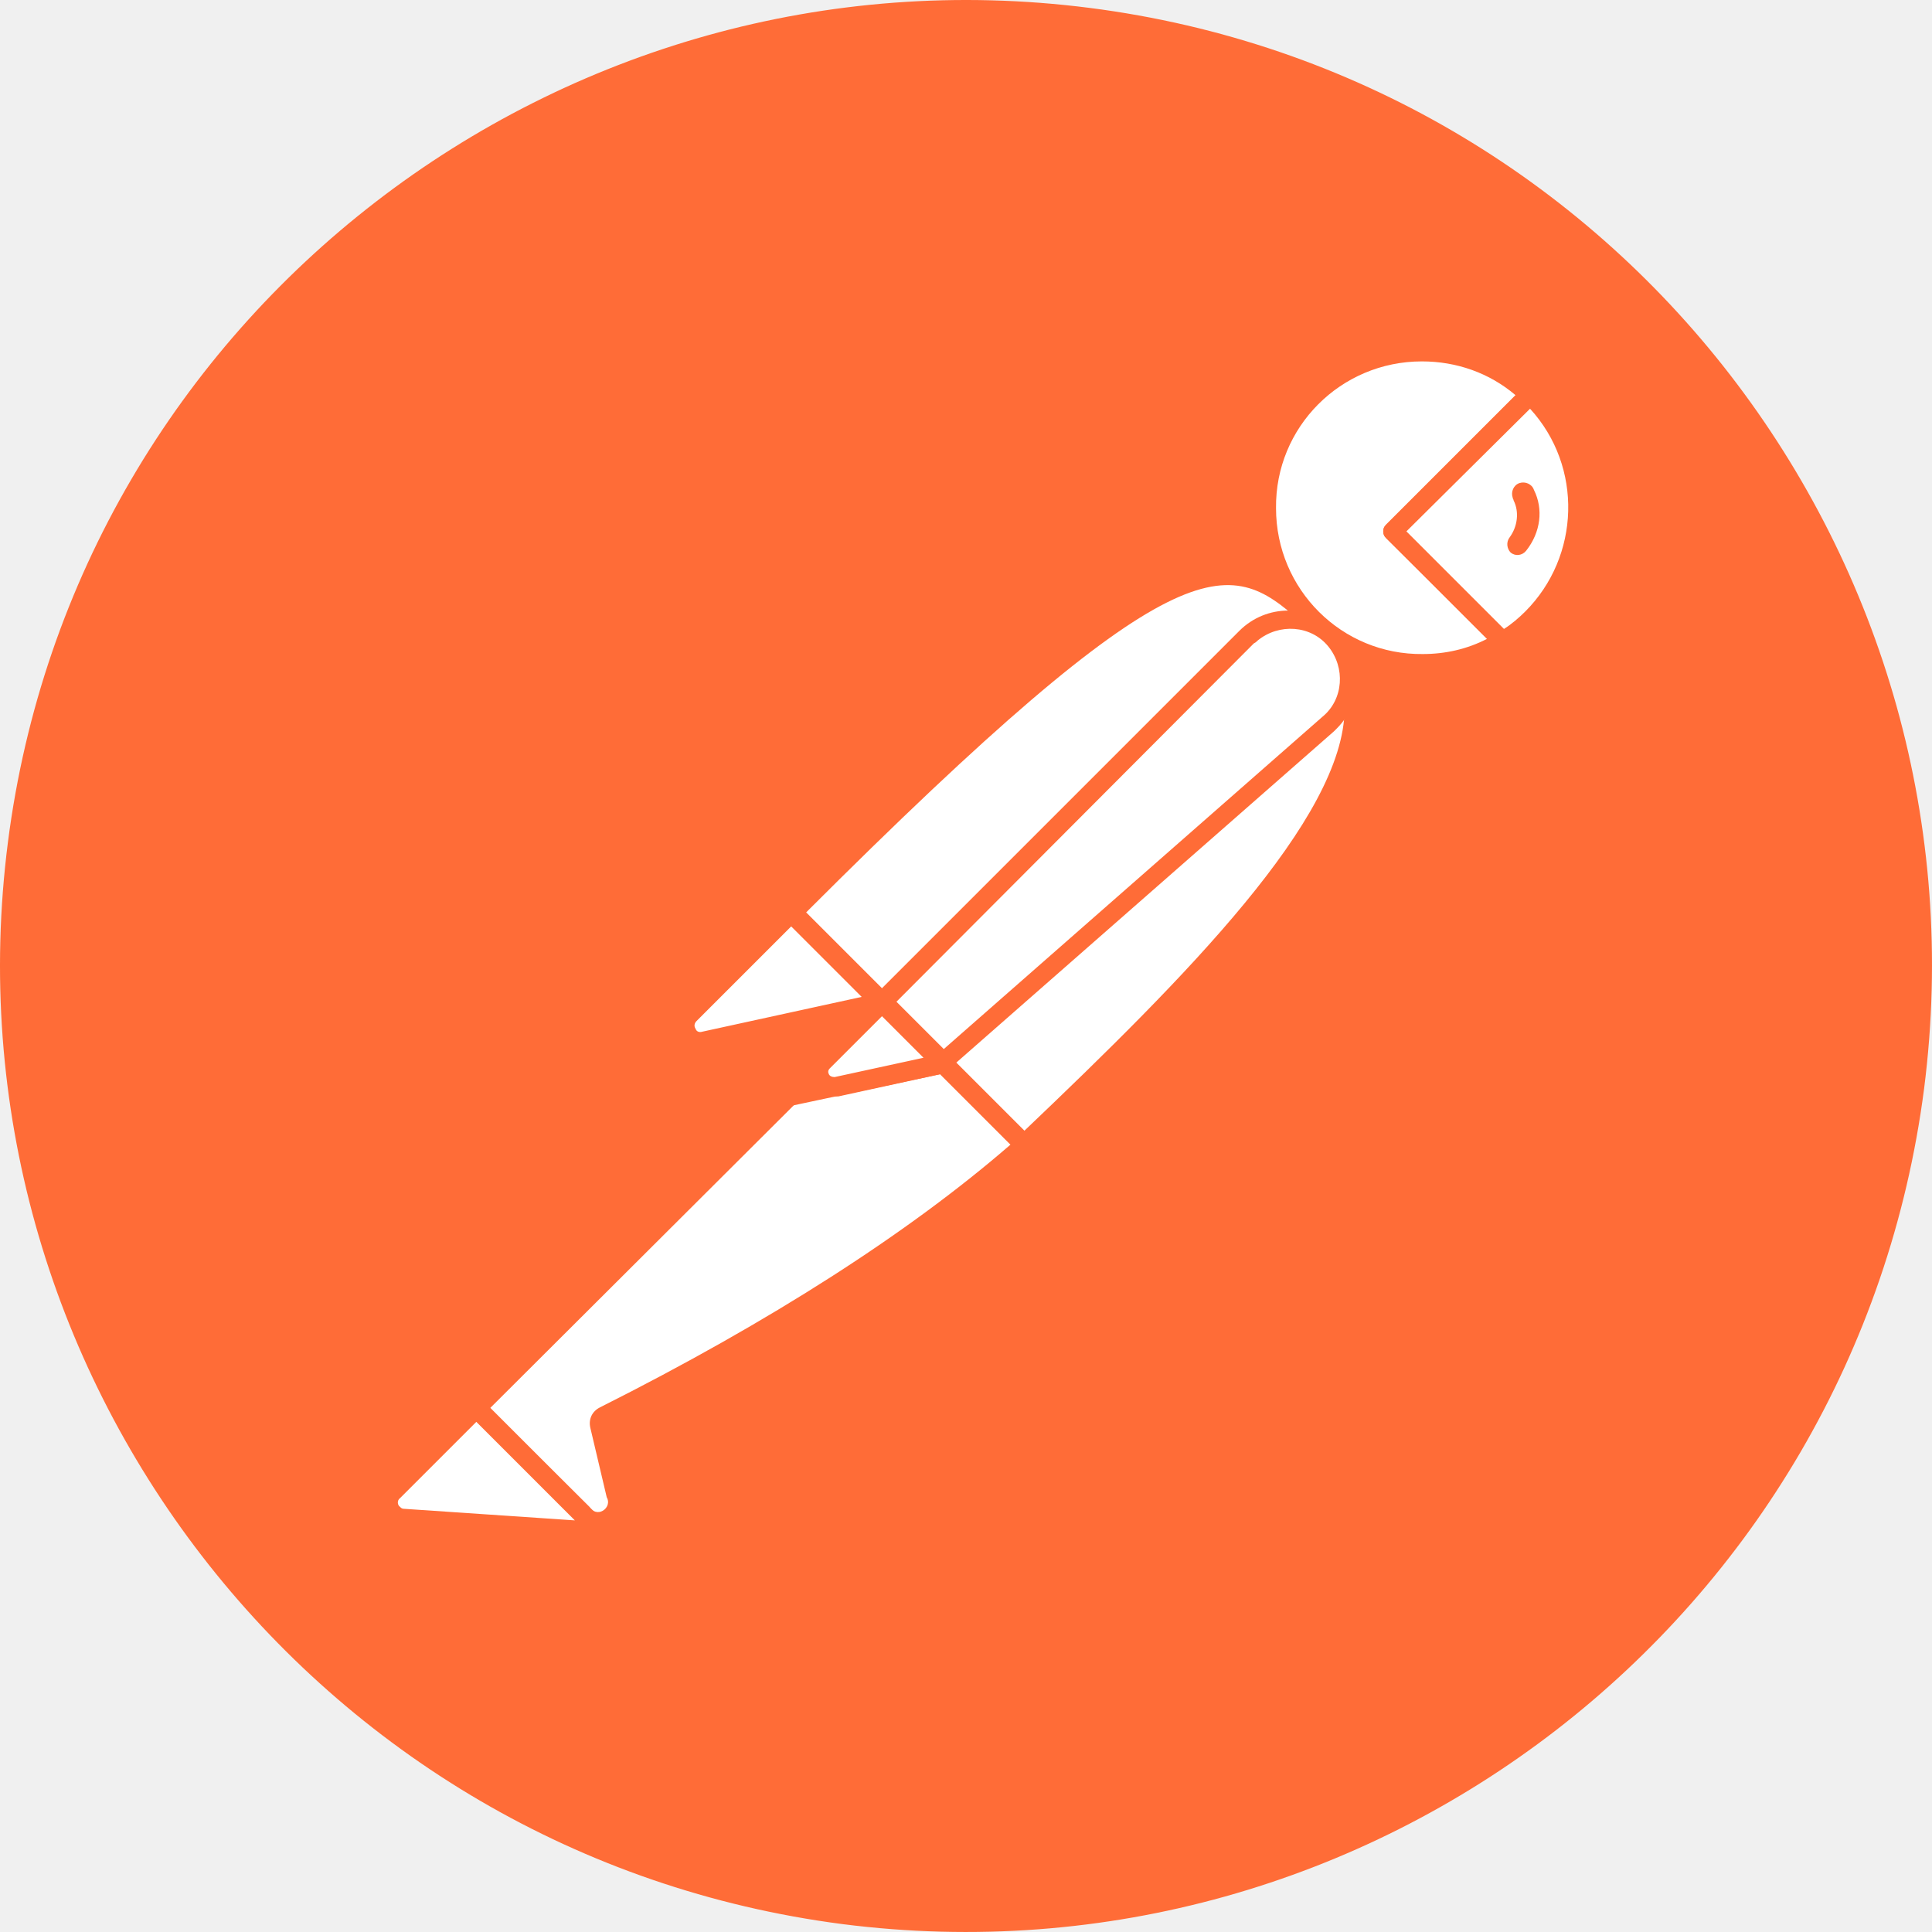
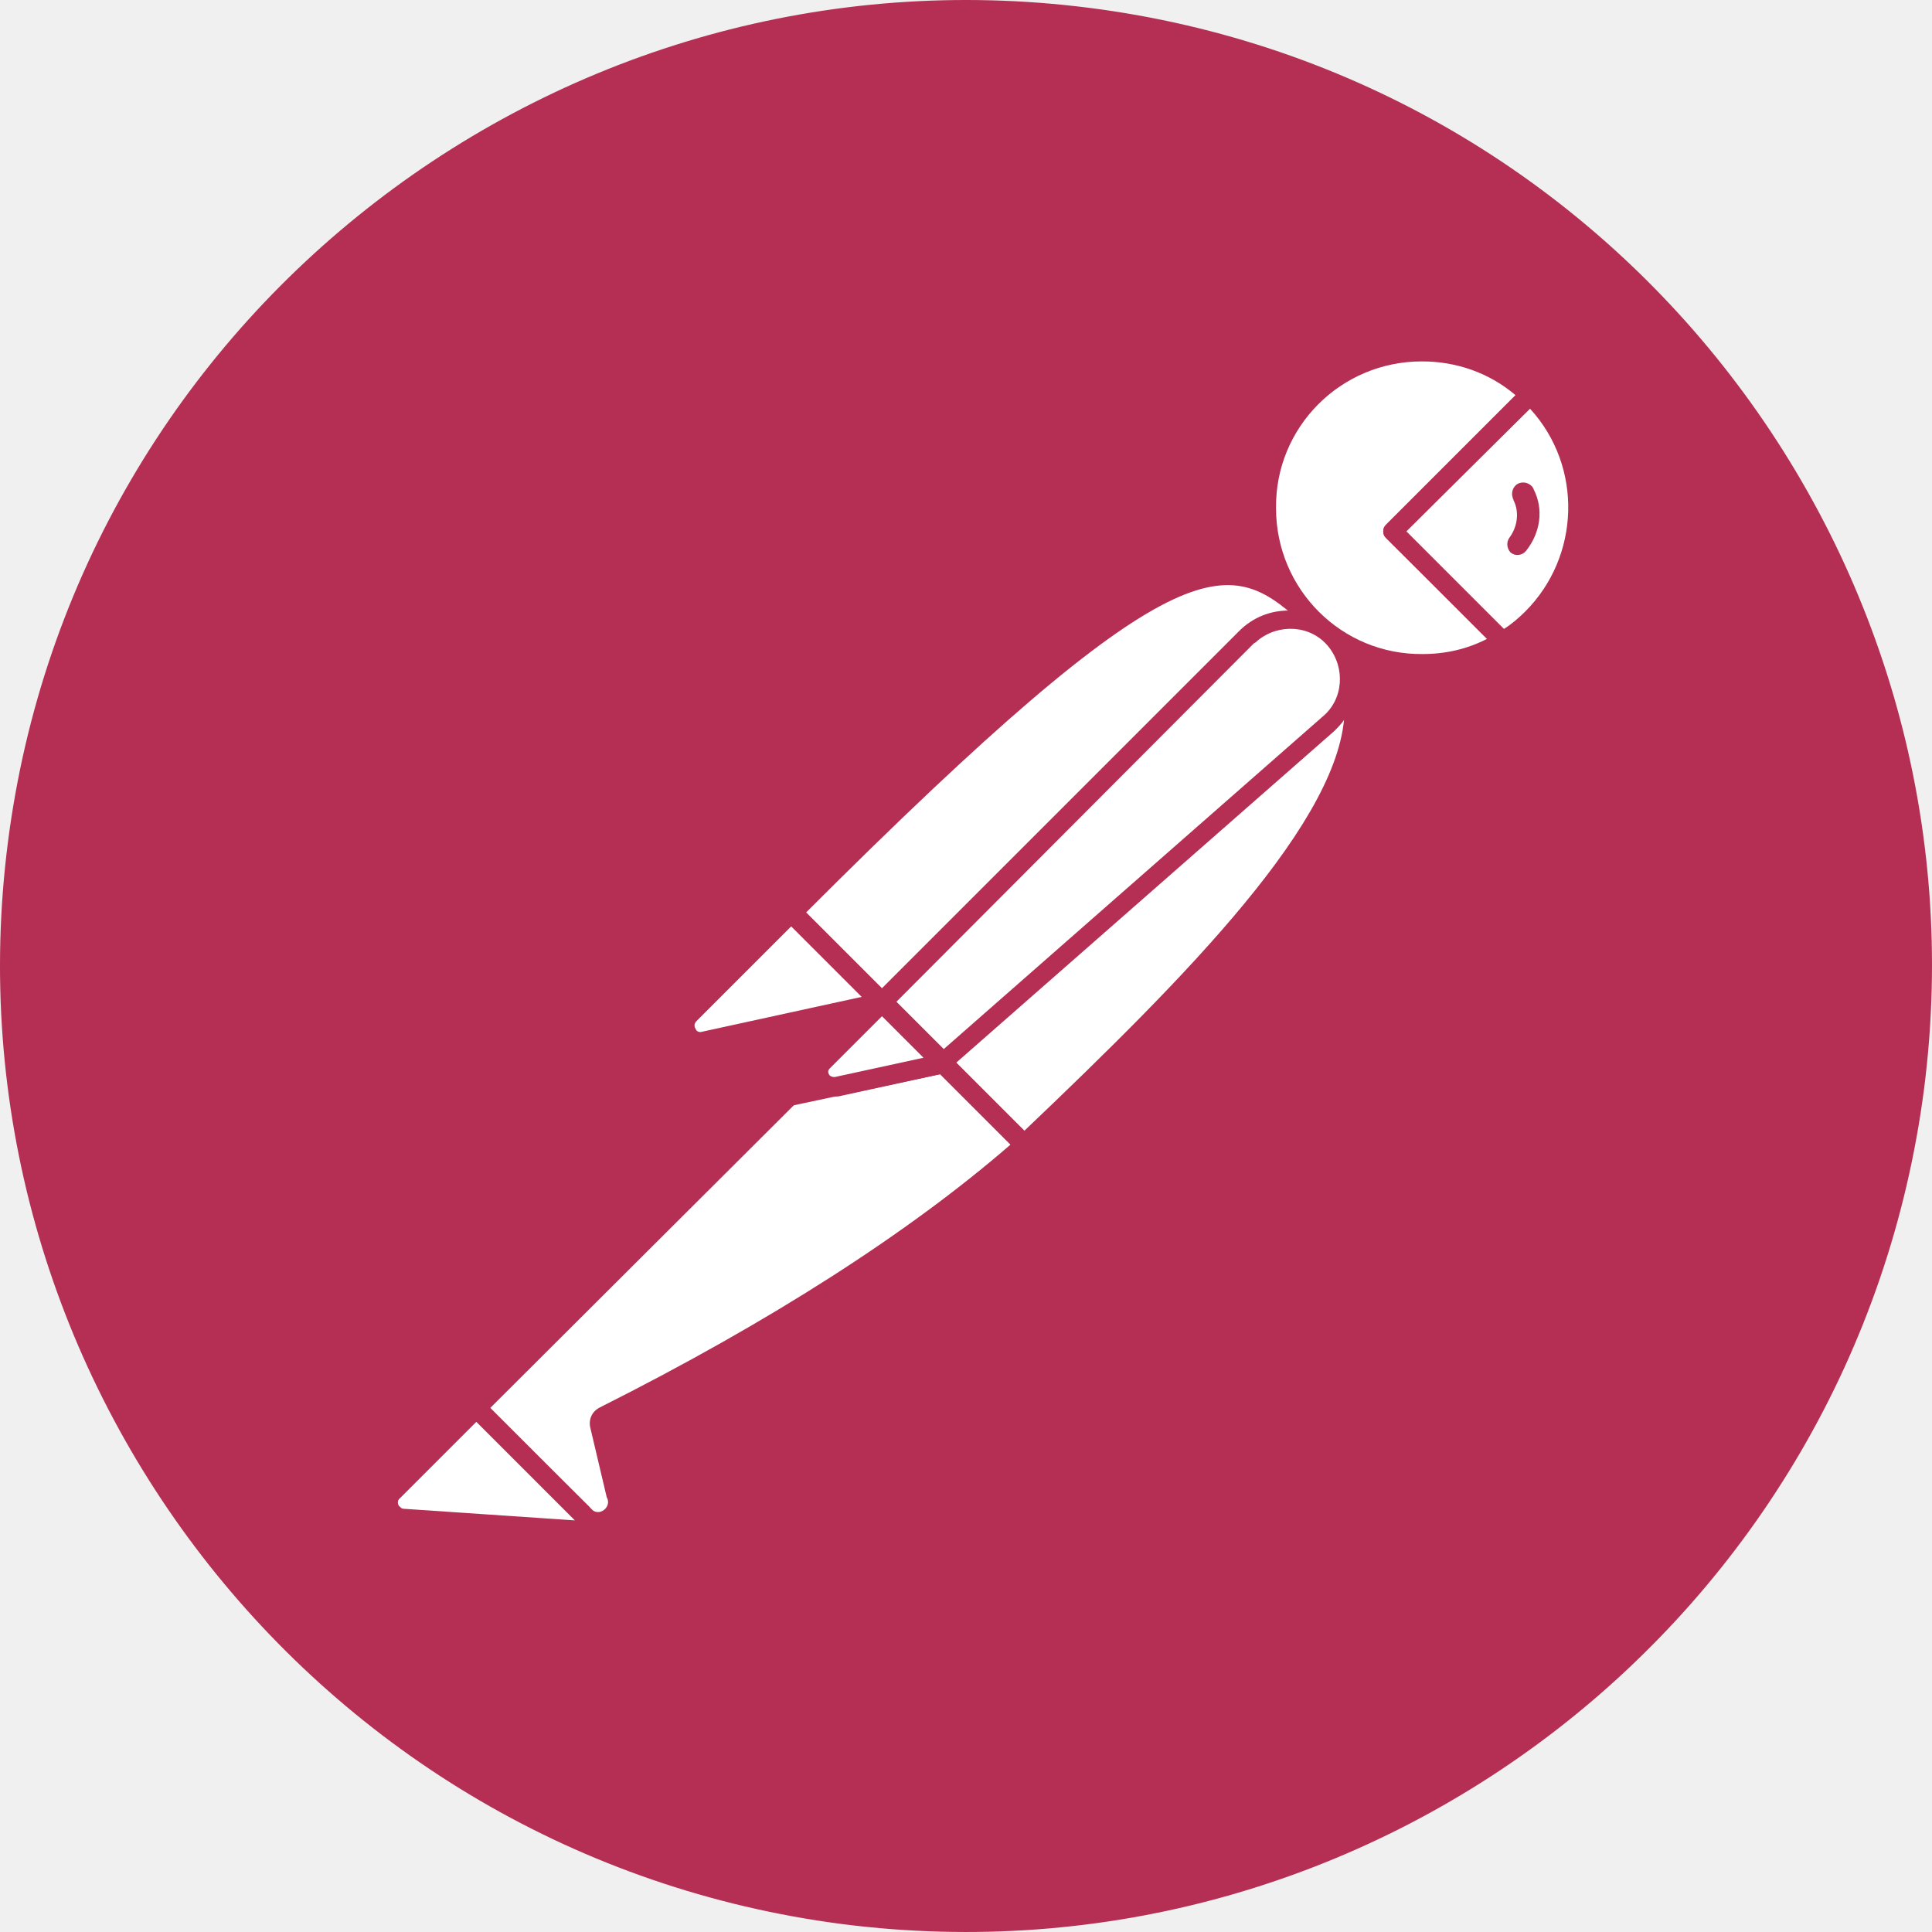
<svg xmlns="http://www.w3.org/2000/svg" width="70px" height="70px" viewBox="0 0 256 256" version="1.1" preserveAspectRatio="xMidYMid">
  <g>
-     <path d="M254.953,144.253 C263.912,74.122 214.384,10.005 144.381,1.047 C74.378,-7.912 10.005,41.616 1.047,111.619 C-7.912,181.622 41.616,245.867 111.619,254.953 C181.75,263.912 245.867,214.384 254.953,144.253 Z" fill="#FF6C37">
+     <path d="M254.953,144.253 C263.912,74.122 214.384,10.005 144.381,1.047 C74.378,-7.912 10.005,41.616 1.047,111.619 C-7.912,181.622 41.616,245.867 111.619,254.953 C181.75,263.912 245.867,214.384 254.953,144.253 Z" fill="#B42F53">

</path>
    <g transform="translate(50.18122, 45.19892)">
      <path d="M124.018,36.985 L70.012,90.992 L54.783,75.762 C107.893,22.652 113.14,27.259 124.018,36.985 L124.018,36.985 Z" fill="#FFFFFF">

</path>
-       <path d="M70.012,92.271 C69.628,92.271 69.372,92.143 69.116,91.887 L53.759,76.658 C53.247,76.146 53.247,75.378 53.759,74.867 C107.765,20.86 113.396,25.979 124.786,36.217 C125.042,36.473 125.17,36.729 125.17,37.113 C125.17,37.497 125.042,37.753 124.786,38.009 L70.78,91.887 C70.652,92.143 70.268,92.271 70.012,92.271 Z M56.575,75.762 L70.012,89.2 L122.099,37.113 C112.629,28.667 106.23,26.107 56.575,75.762 L56.575,75.762 Z" fill="#FF6C37">
+       <path d="M70.012,92.271 C69.628,92.271 69.372,92.143 69.116,91.887 L53.759,76.658 C53.247,76.146 53.247,75.378 53.759,74.867 C107.765,20.86 113.396,25.979 124.786,36.217 C125.042,36.473 125.17,36.729 125.17,37.113 C125.17,37.497 125.042,37.753 124.786,38.009 L70.78,91.887 C70.652,92.143 70.268,92.271 70.012,92.271 Z M56.575,75.762 L70.012,89.2 L122.099,37.113 C112.629,28.667 106.23,26.107 56.575,75.762 L56.575,75.762 Z" fill="#B42F53">

</path>
      <path d="M85.497,106.477 L70.78,91.759 L124.786,37.753 C139.248,52.343 117.62,76.018 85.497,106.477 Z" fill="#FFFFFF">

</path>
-       <path d="M85.497,107.757 C85.113,107.757 84.858,107.629 84.602,107.373 L69.884,92.655 C69.628,92.399 69.628,92.143 69.628,91.759 C69.628,91.376 69.756,91.12 70.012,90.864 L124.018,36.857 C124.53,36.345 125.298,36.345 125.81,36.857 C129.138,39.929 130.929,44.28 130.801,48.759 C130.545,62.965 114.42,81.009 86.521,107.373 C86.137,107.629 85.753,107.757 85.497,107.757 L85.497,107.757 Z M72.572,91.759 C80.762,100.078 84.218,103.405 85.497,104.685 C106.998,84.209 127.858,63.221 127.986,48.759 C128.114,45.432 126.834,42.104 124.658,39.545 L72.572,91.759 Z" fill="#FF6C37">
+       <path d="M85.497,107.757 C85.113,107.757 84.858,107.629 84.602,107.373 L69.884,92.655 C69.628,92.399 69.628,92.143 69.628,91.759 C69.628,91.376 69.756,91.12 70.012,90.864 L124.018,36.857 C124.53,36.345 125.298,36.345 125.81,36.857 C129.138,39.929 130.929,44.28 130.801,48.759 C130.545,62.965 114.42,81.009 86.521,107.373 C86.137,107.629 85.753,107.757 85.497,107.757 L85.497,107.757 Z M72.572,91.759 C80.762,100.078 84.218,103.405 85.497,104.685 C106.998,84.209 127.858,63.221 127.986,48.759 C128.114,45.432 126.834,42.104 124.658,39.545 L72.572,91.759 Z" fill="#B42F53">

</path>
      <path d="M55.039,76.146 L65.917,87.024 C66.173,87.28 66.173,87.536 65.917,87.792 C65.789,87.92 65.789,87.92 65.661,87.92 L43.137,92.783 C41.985,92.911 40.961,92.143 40.705,90.992 C40.577,90.352 40.833,89.712 41.217,89.328 L54.271,76.274 C54.527,76.018 54.911,75.89 55.039,76.146 Z" fill="#FFFFFF">

</path>
-       <path d="M42.753,94.063 C40.833,94.063 39.426,92.527 39.426,90.608 C39.426,89.712 39.81,88.816 40.45,88.176 L53.503,75.122 C54.271,74.483 55.295,74.483 56.063,75.122 L66.941,86 C67.709,86.64 67.709,87.792 66.941,88.56 C66.685,88.816 66.429,88.944 66.045,89.072 L43.521,93.935 C43.265,93.935 43.009,94.063 42.753,94.063 L42.753,94.063 Z M54.655,77.554 L42.113,90.096 C41.857,90.352 41.729,90.736 41.985,91.12 C42.113,91.504 42.497,91.631 42.881,91.504 L63.997,86.896 L54.655,77.554 Z" fill="#FF6C37">
+       <path d="M42.753,94.063 C40.833,94.063 39.426,92.527 39.426,90.608 C39.426,89.712 39.81,88.816 40.45,88.176 L53.503,75.122 C54.271,74.483 55.295,74.483 56.063,75.122 L66.941,86 C67.709,86.64 67.709,87.792 66.941,88.56 C66.685,88.816 66.429,88.944 66.045,89.072 L43.521,93.935 C43.265,93.935 43.009,94.063 42.753,94.063 L42.753,94.063 Z M54.655,77.554 L42.113,90.096 C41.857,90.352 41.729,90.736 41.985,91.12 C42.113,91.504 42.497,91.631 42.881,91.504 L63.997,86.896 L54.655,77.554 Z" fill="#B42F53">

</path>
      <path d="M152.557,7.039 C144.367,-0.896 131.185,-0.64 123.251,7.679 C115.316,15.997 115.572,29.051 123.89,36.985 C130.673,43.512 140.911,44.664 148.974,39.801 L134.385,25.211 L152.557,7.039 Z" fill="#FFFFFF">

</path>
-       <path d="M138.224,44.024 C126.066,44.024 116.212,34.17 116.212,22.012 C116.212,9.854 126.066,-1.81866161e-14 138.224,-1.81866161e-14 C143.855,-1.81866161e-14 149.358,2.176 153.453,6.143 C153.709,6.399 153.837,6.655 153.837,7.039 C153.837,7.423 153.709,7.679 153.453,7.935 L136.176,25.211 L149.742,38.777 C150.254,39.289 150.254,40.057 149.742,40.569 C149.614,40.697 149.614,40.697 149.486,40.825 C146.158,42.872 142.191,44.024 138.224,44.024 Z M138.224,2.688 C127.474,2.688 118.771,11.39 118.899,22.14 C118.899,32.89 127.602,41.593 138.352,41.465 C141.295,41.465 144.239,40.825 146.926,39.417 L133.489,26.107 C133.233,25.851 133.105,25.595 133.105,25.211 C133.105,24.828 133.233,24.572 133.489,24.316 L150.638,7.167 C147.182,4.223 142.831,2.688 138.224,2.688 L138.224,2.688 Z" fill="#FF6C37">
+       <path d="M138.224,44.024 C126.066,44.024 116.212,34.17 116.212,22.012 C116.212,9.854 126.066,-1.81866161e-14 138.224,-1.81866161e-14 C143.855,-1.81866161e-14 149.358,2.176 153.453,6.143 C153.709,6.399 153.837,6.655 153.837,7.039 C153.837,7.423 153.709,7.679 153.453,7.935 L136.176,25.211 L149.742,38.777 C150.254,39.289 150.254,40.057 149.742,40.569 C149.614,40.697 149.614,40.697 149.486,40.825 C146.158,42.872 142.191,44.024 138.224,44.024 Z M138.224,2.688 C127.474,2.688 118.771,11.39 118.899,22.14 C118.899,32.89 127.602,41.593 138.352,41.465 C141.295,41.465 144.239,40.825 146.926,39.417 L133.489,26.107 C133.233,25.851 133.105,25.595 133.105,25.211 C133.105,24.828 133.233,24.572 133.489,24.316 L150.638,7.167 C147.182,4.223 142.831,2.688 138.224,2.688 L138.224,2.688 Z" fill="#B42F53">

</path>
      <path d="M152.941,7.423 L152.685,7.167 L134.385,25.211 L148.846,39.673 C150.254,38.777 151.661,37.753 152.813,36.601 C161.004,28.539 161.004,15.485 152.941,7.423 L152.941,7.423 Z" fill="#FFFFFF">

</path>
-       <path d="M148.974,41.081 C148.59,41.081 148.334,40.953 148.078,40.697 L133.489,26.107 C133.233,25.851 133.105,25.595 133.105,25.211 C133.105,24.828 133.233,24.572 133.489,24.316 L151.661,6.143 C152.173,5.631 152.941,5.631 153.453,6.143 L153.837,6.399 C162.412,14.973 162.412,28.795 153.965,37.497 C152.685,38.777 151.278,39.929 149.742,40.825 C149.358,40.953 149.102,41.081 148.974,41.081 L148.974,41.081 Z M136.176,25.211 L149.102,38.137 C150.126,37.497 151.15,36.601 151.917,35.834 C159.212,28.539 159.596,16.637 152.557,8.958 L136.176,25.211 Z" fill="#FF6C37">
+       <path d="M148.974,41.081 C148.59,41.081 148.334,40.953 148.078,40.697 L133.489,26.107 C133.233,25.851 133.105,25.595 133.105,25.211 C133.105,24.828 133.233,24.572 133.489,24.316 L151.661,6.143 C152.173,5.631 152.941,5.631 153.453,6.143 L153.837,6.399 C162.412,14.973 162.412,28.795 153.965,37.497 C152.685,38.777 151.278,39.929 149.742,40.825 C149.358,40.953 149.102,41.081 148.974,41.081 L148.974,41.081 Z M136.176,25.211 L149.102,38.137 C150.126,37.497 151.15,36.601 151.917,35.834 C159.212,28.539 159.596,16.637 152.557,8.958 L136.176,25.211 Z" fill="#B42F53">

</path>
      <path d="M126.194,39.289 C123.123,36.217 118.132,36.217 115.06,39.289 L66.813,87.536 L74.875,95.599 L125.938,50.807 C129.266,47.991 129.521,43 126.706,39.673 C126.45,39.545 126.322,39.417 126.194,39.289 L126.194,39.289 Z" fill="#FFFFFF">

</path>
-       <path d="M74.747,96.879 C74.363,96.879 74.107,96.751 73.851,96.495 L65.789,88.432 C65.277,87.92 65.277,87.152 65.789,86.64 L114.036,38.393 C117.62,34.81 123.379,34.81 126.962,38.393 C130.545,41.976 130.545,47.735 126.962,51.319 C126.834,51.447 126.706,51.575 126.578,51.703 L75.515,96.495 C75.387,96.751 75.131,96.879 74.747,96.879 L74.747,96.879 Z M68.604,87.536 L74.875,93.807 L125.042,49.783 C127.858,47.479 128.114,43.256 125.81,40.441 C123.507,37.625 119.283,37.369 116.468,39.673 C116.34,39.801 116.212,39.929 115.956,40.057 L68.604,87.536 Z" fill="#FF6C37">
+       <path d="M74.747,96.879 C74.363,96.879 74.107,96.751 73.851,96.495 L65.789,88.432 C65.277,87.92 65.277,87.152 65.789,86.64 L114.036,38.393 C117.62,34.81 123.379,34.81 126.962,38.393 C130.545,41.976 130.545,47.735 126.962,51.319 C126.834,51.447 126.706,51.575 126.578,51.703 L75.515,96.495 C75.387,96.751 75.131,96.879 74.747,96.879 L74.747,96.879 Z M68.604,87.536 L74.875,93.807 L125.042,49.783 C127.858,47.479 128.114,43.256 125.81,40.441 C123.507,37.625 119.283,37.369 116.468,39.673 C116.34,39.801 116.212,39.929 115.956,40.057 L68.604,87.536 Z" fill="#B42F53">

</path>
      <path d="M29.827,142.438 C29.316,142.694 29.06,143.206 29.188,143.718 L31.363,152.932 C31.875,154.212 31.107,155.748 29.699,156.132 C28.676,156.516 27.524,156.132 26.884,155.364 L12.806,141.415 L58.75,95.471 L74.619,95.727 L85.369,106.477 C82.81,108.652 67.325,123.626 29.827,142.438 L29.827,142.438 Z" fill="#FFFFFF">

</path>
-       <path d="M28.804,157.412 C27.78,157.412 26.756,157.028 26.116,156.26 L12.167,142.31 C11.911,142.054 11.783,141.798 11.783,141.415 C11.783,141.031 11.911,140.775 12.167,140.519 L58.11,94.575 C58.366,94.319 58.75,94.191 59.006,94.191 L74.875,94.447 C75.259,94.447 75.515,94.575 75.771,94.831 L86.521,105.581 C86.777,105.837 86.905,106.221 86.905,106.605 C86.905,106.989 86.777,107.245 86.393,107.501 L85.497,108.268 C71.932,120.17 53.503,132.072 30.595,143.462 L32.771,152.549 C33.155,154.212 32.387,156.004 30.851,156.9 C30.083,157.284 29.443,157.412 28.804,157.412 Z M14.726,141.415 L27.908,154.468 C28.292,155.108 29.06,155.364 29.699,154.98 C30.339,154.596 30.595,153.828 30.211,153.188 L28.036,143.974 C27.78,142.822 28.292,141.798 29.316,141.287 C51.967,129.897 70.268,118.123 83.706,106.477 L74.235,97.007 L59.518,96.751 L14.726,141.415 Z" fill="#FF6C37">
+       <path d="M28.804,157.412 C27.78,157.412 26.756,157.028 26.116,156.26 L12.167,142.31 C11.911,142.054 11.783,141.798 11.783,141.415 C11.783,141.031 11.911,140.775 12.167,140.519 L58.11,94.575 C58.366,94.319 58.75,94.191 59.006,94.191 L74.875,94.447 C75.259,94.447 75.515,94.575 75.771,94.831 L86.521,105.581 C86.777,105.837 86.905,106.221 86.905,106.605 C86.905,106.989 86.777,107.245 86.393,107.501 L85.497,108.268 C71.932,120.17 53.503,132.072 30.595,143.462 L32.771,152.549 C33.155,154.212 32.387,156.004 30.851,156.9 C30.083,157.284 29.443,157.412 28.804,157.412 Z M14.726,141.415 L27.908,154.468 C28.292,155.108 29.06,155.364 29.699,154.98 C30.339,154.596 30.595,153.828 30.211,153.188 L28.036,143.974 C27.78,142.822 28.292,141.798 29.316,141.287 C51.967,129.897 70.268,118.123 83.706,106.477 L74.235,97.007 L59.518,96.751 L14.726,141.415 Z" fill="#B42F53">

</path>
      <path d="M1.928,152.421 L12.934,141.415 L29.316,157.796 L3.208,156.004 C2.056,155.876 1.289,154.852 1.417,153.7 C1.417,153.188 1.545,152.676 1.928,152.421 L1.928,152.421 Z" fill="#FFFFFF">

</path>
-       <path d="M29.316,158.947 L3.08,157.156 C1.161,157.028 -0.119,155.364 0.009,153.444 C0.137,152.676 0.393,151.909 1.033,151.397 L12.039,140.391 C12.551,139.879 13.318,139.879 13.83,140.391 L30.211,156.772 C30.595,157.156 30.723,157.668 30.467,158.179 C30.211,158.691 29.827,158.947 29.316,158.947 L29.316,158.947 Z M12.934,143.206 L2.824,153.316 C2.44,153.572 2.44,154.212 2.824,154.468 C2.952,154.596 3.08,154.724 3.336,154.724 L25.988,156.26 L12.934,143.206 Z" fill="#FF6C37">
+       <path d="M29.316,158.947 L3.08,157.156 C1.161,157.028 -0.119,155.364 0.009,153.444 C0.137,152.676 0.393,151.909 1.033,151.397 L12.039,140.391 C12.551,139.879 13.318,139.879 13.83,140.391 L30.211,156.772 C30.595,157.156 30.723,157.668 30.467,158.179 C30.211,158.691 29.827,158.947 29.316,158.947 L29.316,158.947 Z M12.934,143.206 L2.824,153.316 C2.44,153.572 2.44,154.212 2.824,154.468 C2.952,154.596 3.08,154.724 3.336,154.724 L25.988,156.26 L12.934,143.206 Z" fill="#B42F53">

</path>
-       <path d="M54.271,101.358 C53.503,101.358 52.991,100.718 52.991,100.078 C52.991,99.694 53.119,99.438 53.375,99.182 L65.789,86.768 C66.301,86.256 67.069,86.256 67.581,86.768 L75.643,94.831 C76.027,95.215 76.155,95.599 76.027,96.111 C75.899,96.495 75.515,96.879 75.003,97.007 L54.527,101.358 C54.399,101.358 54.271,101.358 54.271,101.358 L54.271,101.358 Z M66.685,89.456 L58.238,97.902 L72.06,94.959 L66.685,89.456 Z" fill="#FF6C37">
+       <path d="M54.271,101.358 C53.503,101.358 52.991,100.718 52.991,100.078 C52.991,99.694 53.119,99.438 53.375,99.182 L65.789,86.768 C66.301,86.256 67.069,86.256 67.581,86.768 L75.643,94.831 C76.027,95.215 76.155,95.599 76.027,96.111 C75.899,96.495 75.515,96.879 75.003,97.007 L54.527,101.358 C54.399,101.358 54.271,101.358 54.271,101.358 L54.271,101.358 Z M66.685,89.456 L58.238,97.902 L72.06,94.959 L66.685,89.456 Z" fill="#B42F53">

</path>
      <path d="M74.619,95.727 L60.542,98.798 C59.518,99.054 58.494,98.414 58.238,97.39 C58.11,96.751 58.238,96.111 58.75,95.599 L66.557,87.792 L74.619,95.727 Z" fill="#FFFFFF">

</path>
-       <path d="M60.286,100.078 C58.494,100.078 57.087,98.67 57.087,96.879 C57.087,95.983 57.47,95.215 57.982,94.575 L65.789,86.768 C66.301,86.256 67.069,86.256 67.581,86.768 L75.643,94.831 C76.027,95.215 76.155,95.599 76.027,96.111 C75.899,96.495 75.515,96.879 75.003,97.007 L60.926,100.078 C60.67,100.078 60.414,100.078 60.286,100.078 L60.286,100.078 Z M66.685,89.456 L59.774,96.367 C59.518,96.623 59.518,96.879 59.646,97.134 C59.774,97.39 60.03,97.518 60.414,97.518 L72.188,94.959 L66.685,89.456 Z" fill="#FF6C37">
+       <path d="M60.286,100.078 C58.494,100.078 57.087,98.67 57.087,96.879 C57.087,95.983 57.47,95.215 57.982,94.575 L65.789,86.768 C66.301,86.256 67.069,86.256 67.581,86.768 L75.643,94.831 C76.027,95.215 76.155,95.599 76.027,96.111 C75.899,96.495 75.515,96.879 75.003,97.007 L60.926,100.078 C60.67,100.078 60.414,100.078 60.286,100.078 L60.286,100.078 Z M66.685,89.456 L59.774,96.367 C59.518,96.623 59.518,96.879 59.646,97.134 C59.774,97.39 60.03,97.518 60.414,97.518 L72.188,94.959 L66.685,89.456 Z" fill="#B42F53">

</path>
-       <path d="M153.069,19.708 C152.813,18.941 151.917,18.557 151.15,18.813 C150.382,19.069 149.998,19.964 150.254,20.732 C150.254,20.86 150.382,20.988 150.382,21.116 C151.15,22.652 150.894,24.572 149.87,25.979 C149.358,26.619 149.486,27.515 149.998,28.027 C150.638,28.539 151.533,28.411 152.045,27.771 C153.965,25.339 154.349,22.268 153.069,19.708 L153.069,19.708 Z" fill="#FF6C37">
+       <path d="M153.069,19.708 C152.813,18.941 151.917,18.557 151.15,18.813 C150.382,19.069 149.998,19.964 150.254,20.732 C150.254,20.86 150.382,20.988 150.382,21.116 C151.15,22.652 150.894,24.572 149.87,25.979 C149.358,26.619 149.486,27.515 149.998,28.027 C150.638,28.539 151.533,28.411 152.045,27.771 C153.965,25.339 154.349,22.268 153.069,19.708 L153.069,19.708 Z" fill="#B42F53">

</path>
    </g>
  </g>
</svg>
